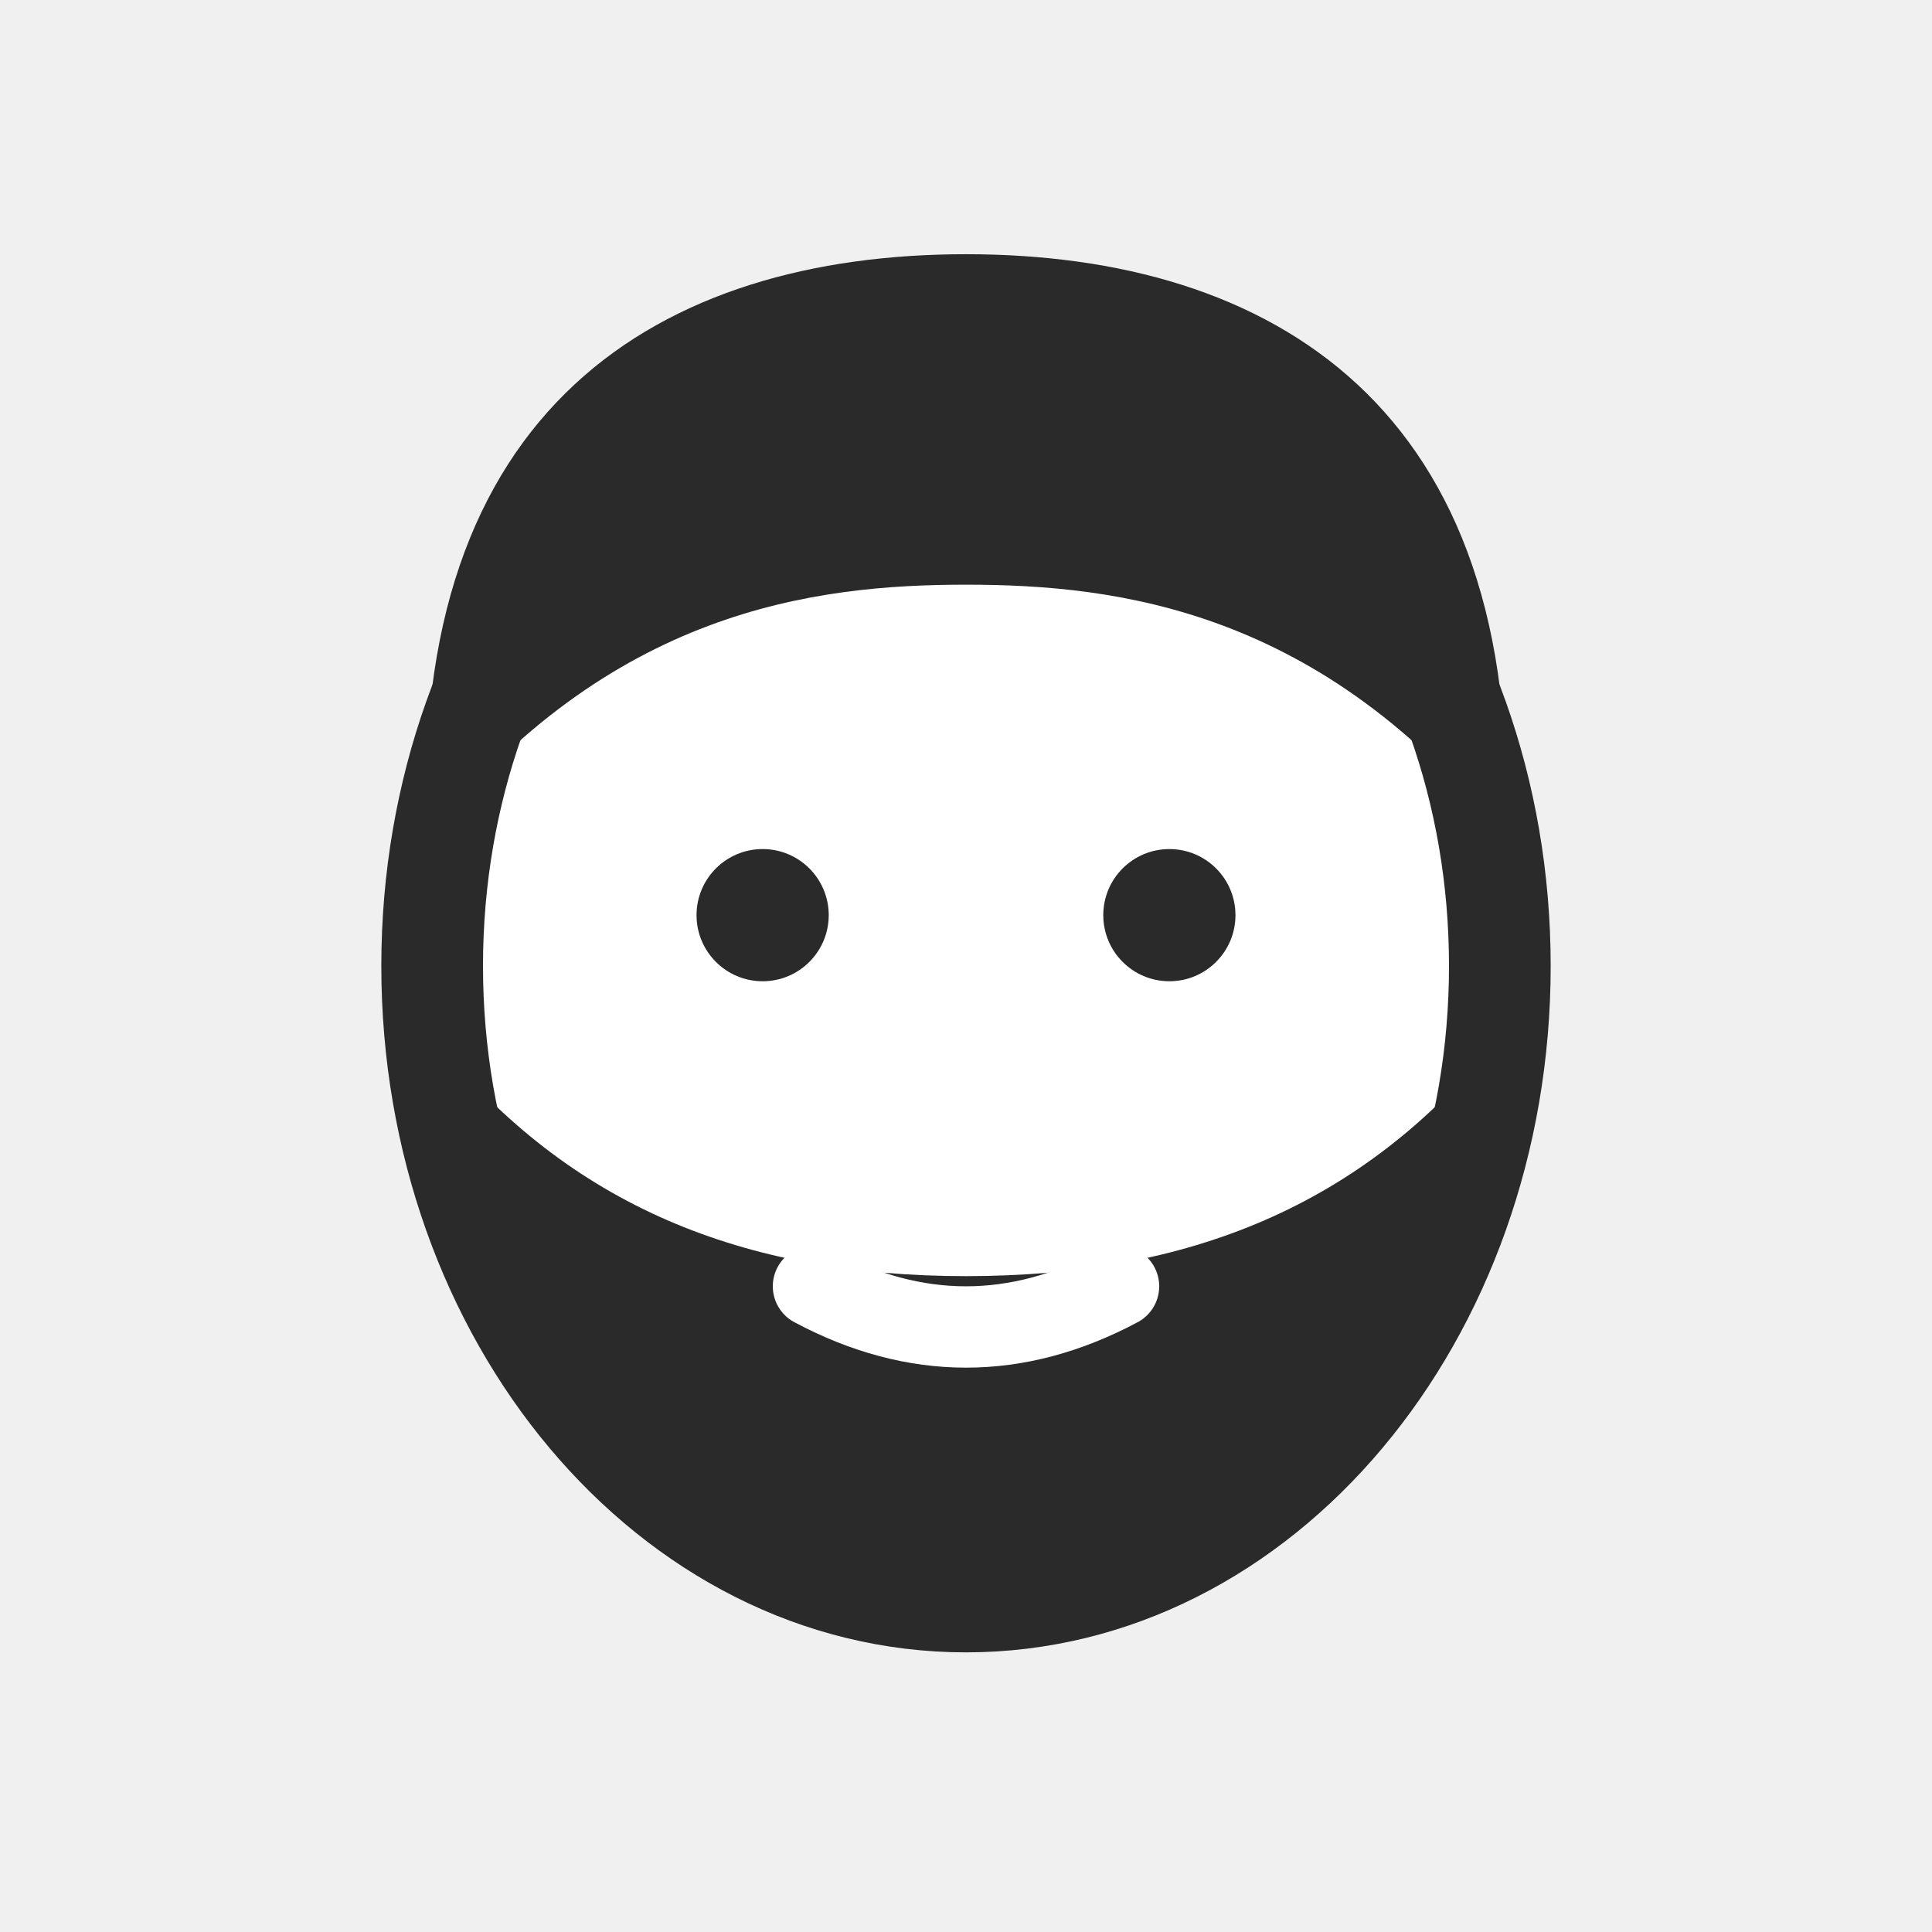
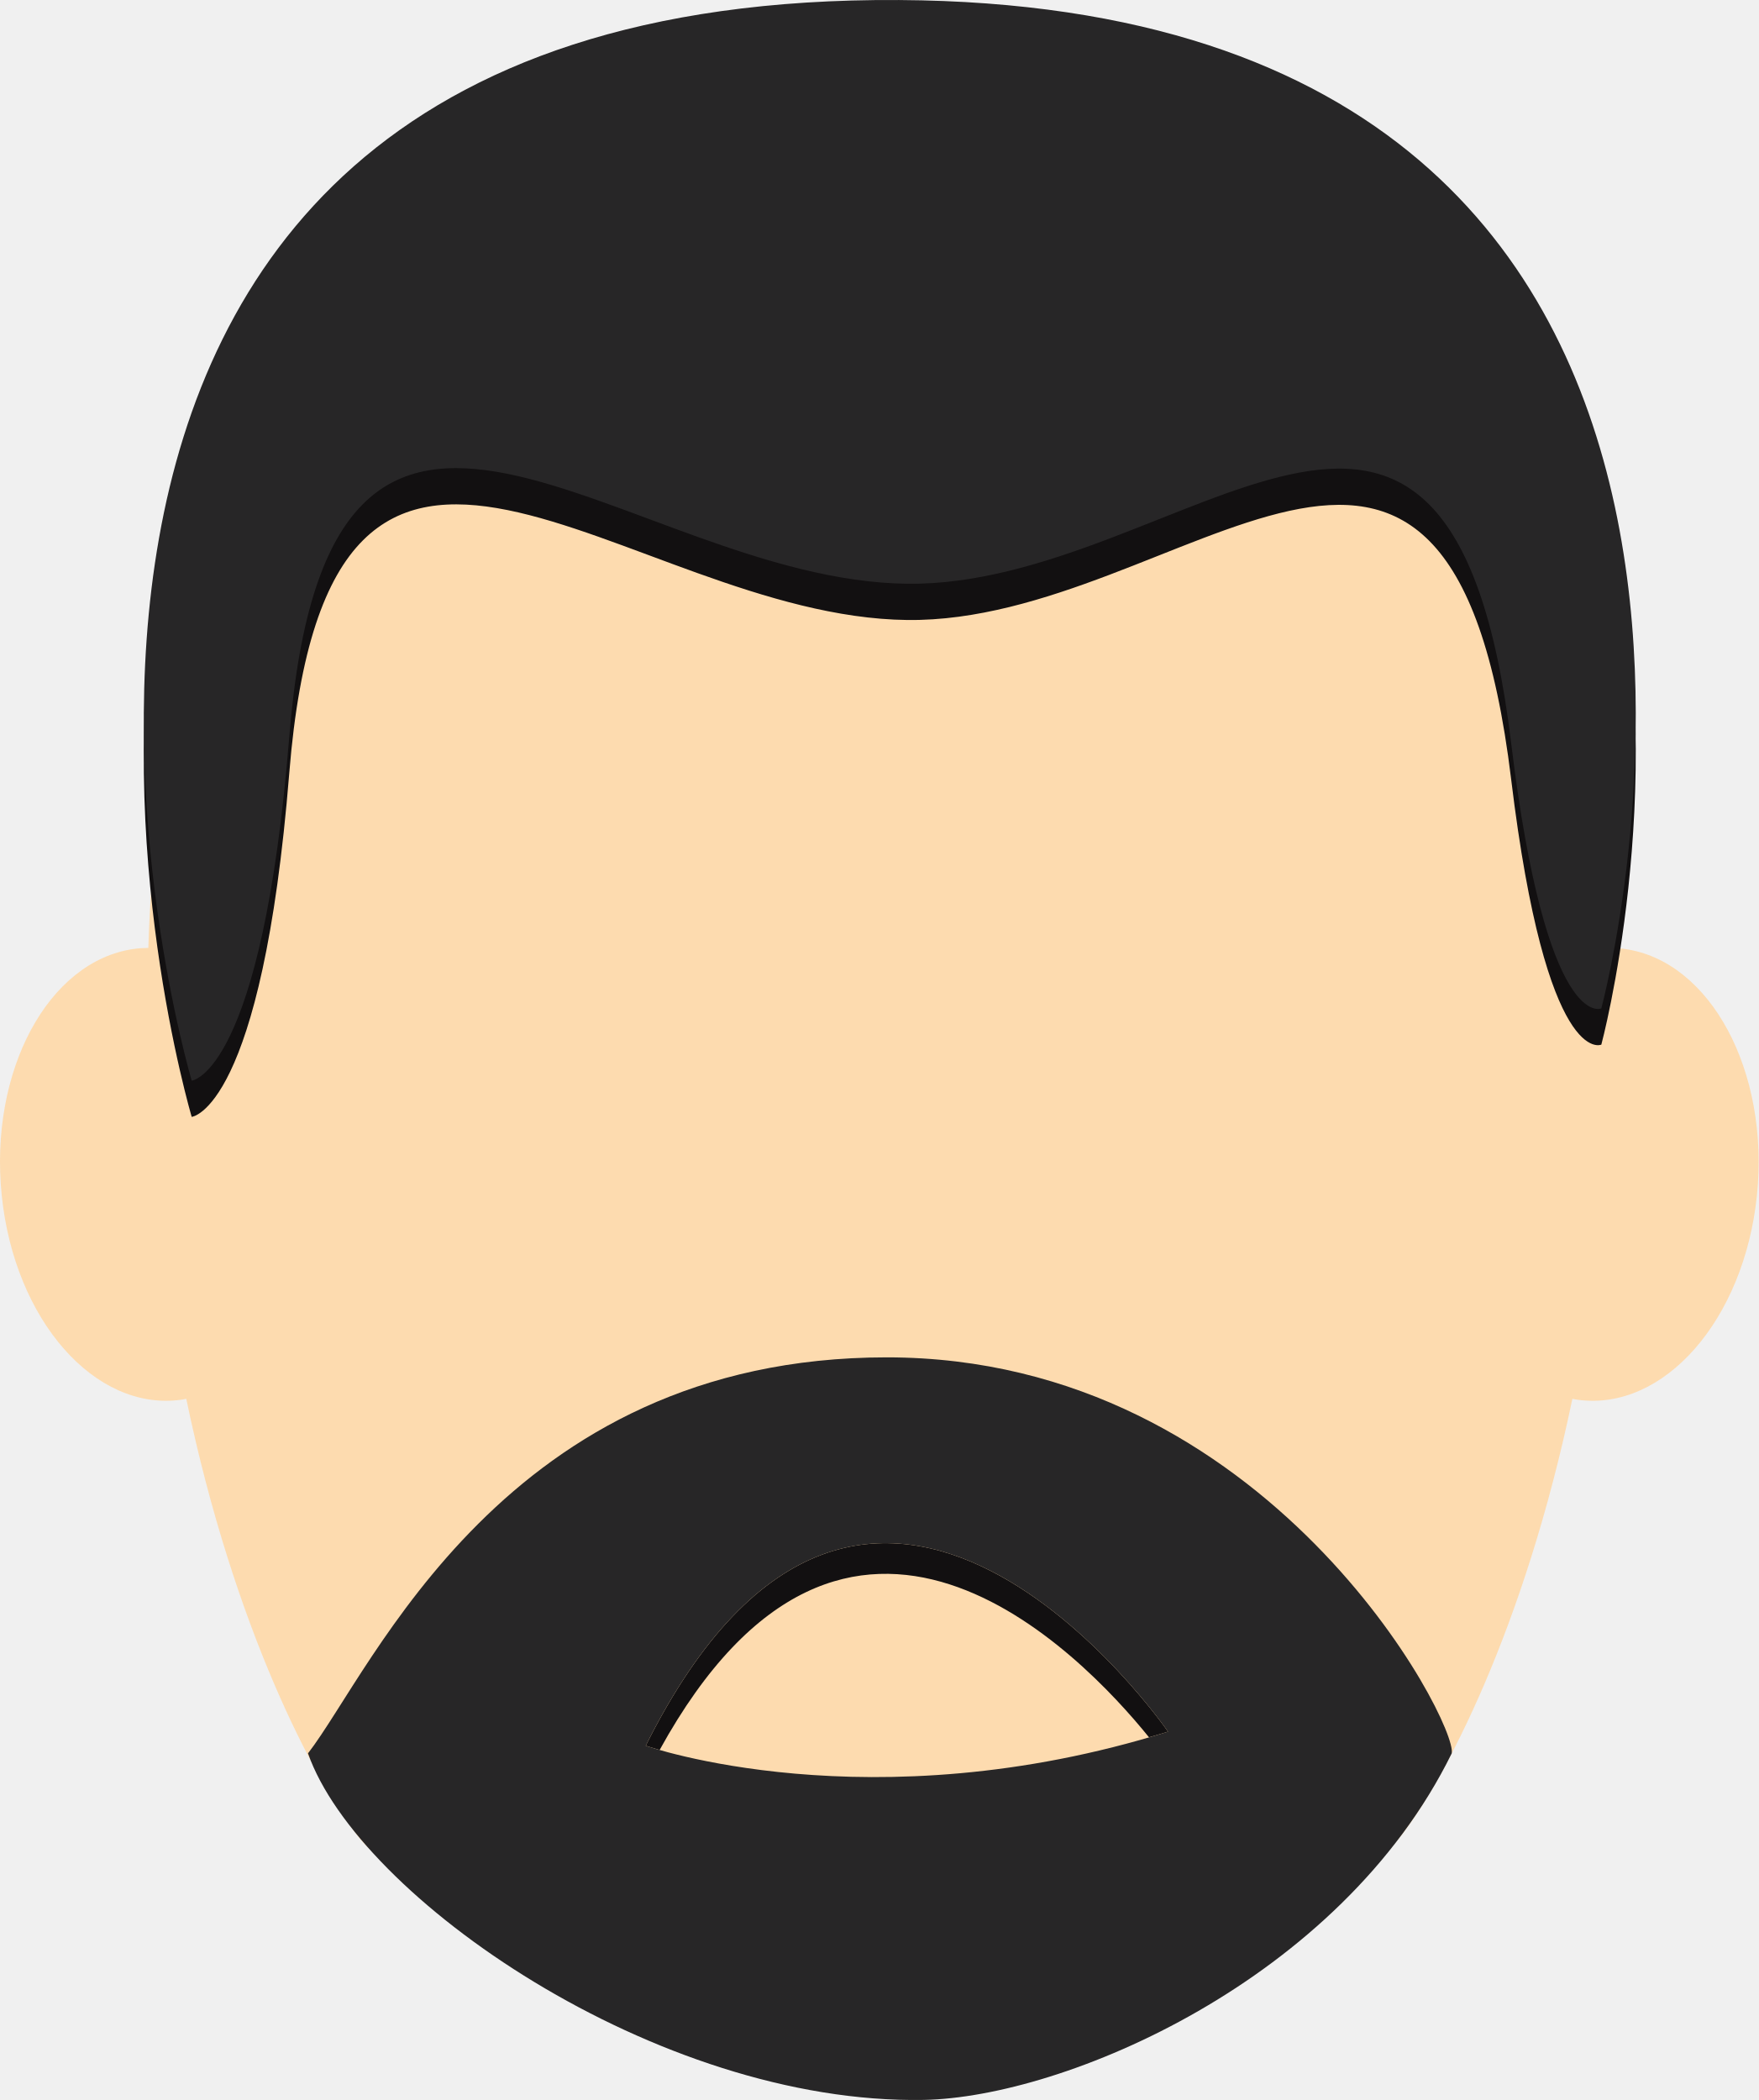
- <svg xmlns="http://www.w3.org/2000/svg" viewBox="6 7 36 38" width="48" height="48">
-   <ellipse cx="24" cy="26" rx="10.5" ry="12.5" fill="#FFFFFF" stroke="#2A2A2A" stroke-width="2" />
-   <circle cx="20" cy="25" r="1.3" fill="#2A2A2A" />
-   <circle cx="28" cy="25" r="1.3" fill="#2A2A2A" />
-   <path d="M13.4 23.5C13 15 18 12 24 12s11 3 10.6 11.5C31 19 27 18.5 24 18.5s-7 .5-10.6 5z" fill="#2A2A2A" />
-   <path d="M13.6 27.5c.4 7 5 11.5 10.4 11.5s10-4.5 10.4-11.5c-2.6 3.2-6 4.6-10.4 4.6s-7.8-1.4-10.4-4.6z" fill="#2A2A2A" />
-   <path d="M21 32.3q3 1.6 6 0" fill="none" stroke="#FFFFFF" stroke-width="1.6" stroke-linecap="round" />
+ <svg xmlns="http://www.w3.org/2000/svg" width="26.871mm" height="32.087mm" viewBox="0 0 26.871 32.087" version="1.1" id="svg1">
+   <defs id="defs1" />
+   <g id="layer1" transform="translate(-99.79347,-16.82643)">
+     <g id="g70" transform="matrix(0.2645833,0,0,0.2645833,95.06717,19.2827)">
+       <path style="fill:#fddbaf" d="m 111.666,45.515 c -0.273,-0.038 -0.545,-0.054 -0.815,-0.057 -1.384,-41.936 -26.043,-47.683 -42.478,-47.683 -16.438,0 -40.56,5.747 -41.944,47.683 -0.271,0.003 -0.542,0.019 -0.815,0.057 -4.969,0.682 -8.395,7.063 -7.649,14.253 0.743,7.189 5.379,12.465 10.349,11.784 0.102,-0.013 0.204,-0.034 0.306,-0.054 2.774,13.32 7.426,22.085 9.912,25.257 3.396,4.332 20.882,13.565 29.843,13.565 8.959,0 26.981,-9.233 30.377,-13.565 2.486,-3.172 7.138,-11.936 9.913,-25.257 0.102,0.018 0.203,0.041 0.307,0.054 4.971,0.681 9.602,-4.595 10.349,-11.784 0.742,-7.191 -2.684,-13.572 -7.655,-14.253 z" id="path49" />
+       <path style="fill:#121011" d="m 28.934,55.216 c 0,0 4.063,-0.383 5.635,-19.865 2.301,-28.515 19.419,-9.015 35.693,-8.83 15.865,0.18 31.322,-20.051 34.867,9.196 2.035,16.79 5.208,15.326 5.208,15.326 0,0 15.598,-57.883 -40.558,-58.232 -59.489,-0.366 -40.845,62.405 -40.845,62.405 z" id="path50" />
+       <path style="fill:#272627" d="m 28.934,53.124 c 0,0 4.063,-0.385 5.635,-19.867 2.301,-28.514 19.419,-9.014 35.693,-8.829 15.865,0.18 31.322,-20.051 34.867,9.196 2.035,16.789 5.208,15.326 5.208,15.326 0,0 15.598,-57.883 -40.558,-58.232 -59.489,-0.366 -40.845,62.406 -40.845,62.406 z" id="path51" />
+       <g id="g52" transform="translate(-50.77184,-251.265)">
+         <path style="fill:#121011" d="m 105.925,342.795 c 0,0 0.281,0.099 0.802,0.247 10.852,-19.719 24.368,-5.548 28.261,-0.732 0.365,-0.105 0.73,-0.21 1.099,-0.326 -10e-4,0.001 -17.242,-25.027 -30.162,0.811 z" id="path52" />
+       </g>
+       <path style="fill:#272627" d="m 69.072,69.103 c -22.104,0 -29.671,18.017 -33.422,22.868 2.899,8.293 20.157,20.286 35.549,20.014 8.118,-0.146 24.045,-6.884 30.497,-20.01 0.379,-1.69 -10.519,-22.872 -32.624,-22.872 z m -13.919,22.427 c 12.92,-25.838 30.161,-0.811 30.161,-0.811 -17.225,5.385 -30.161,0.811 -30.161,0.811 z" id="path53" />
+     </g>
+   </g>
</svg>
